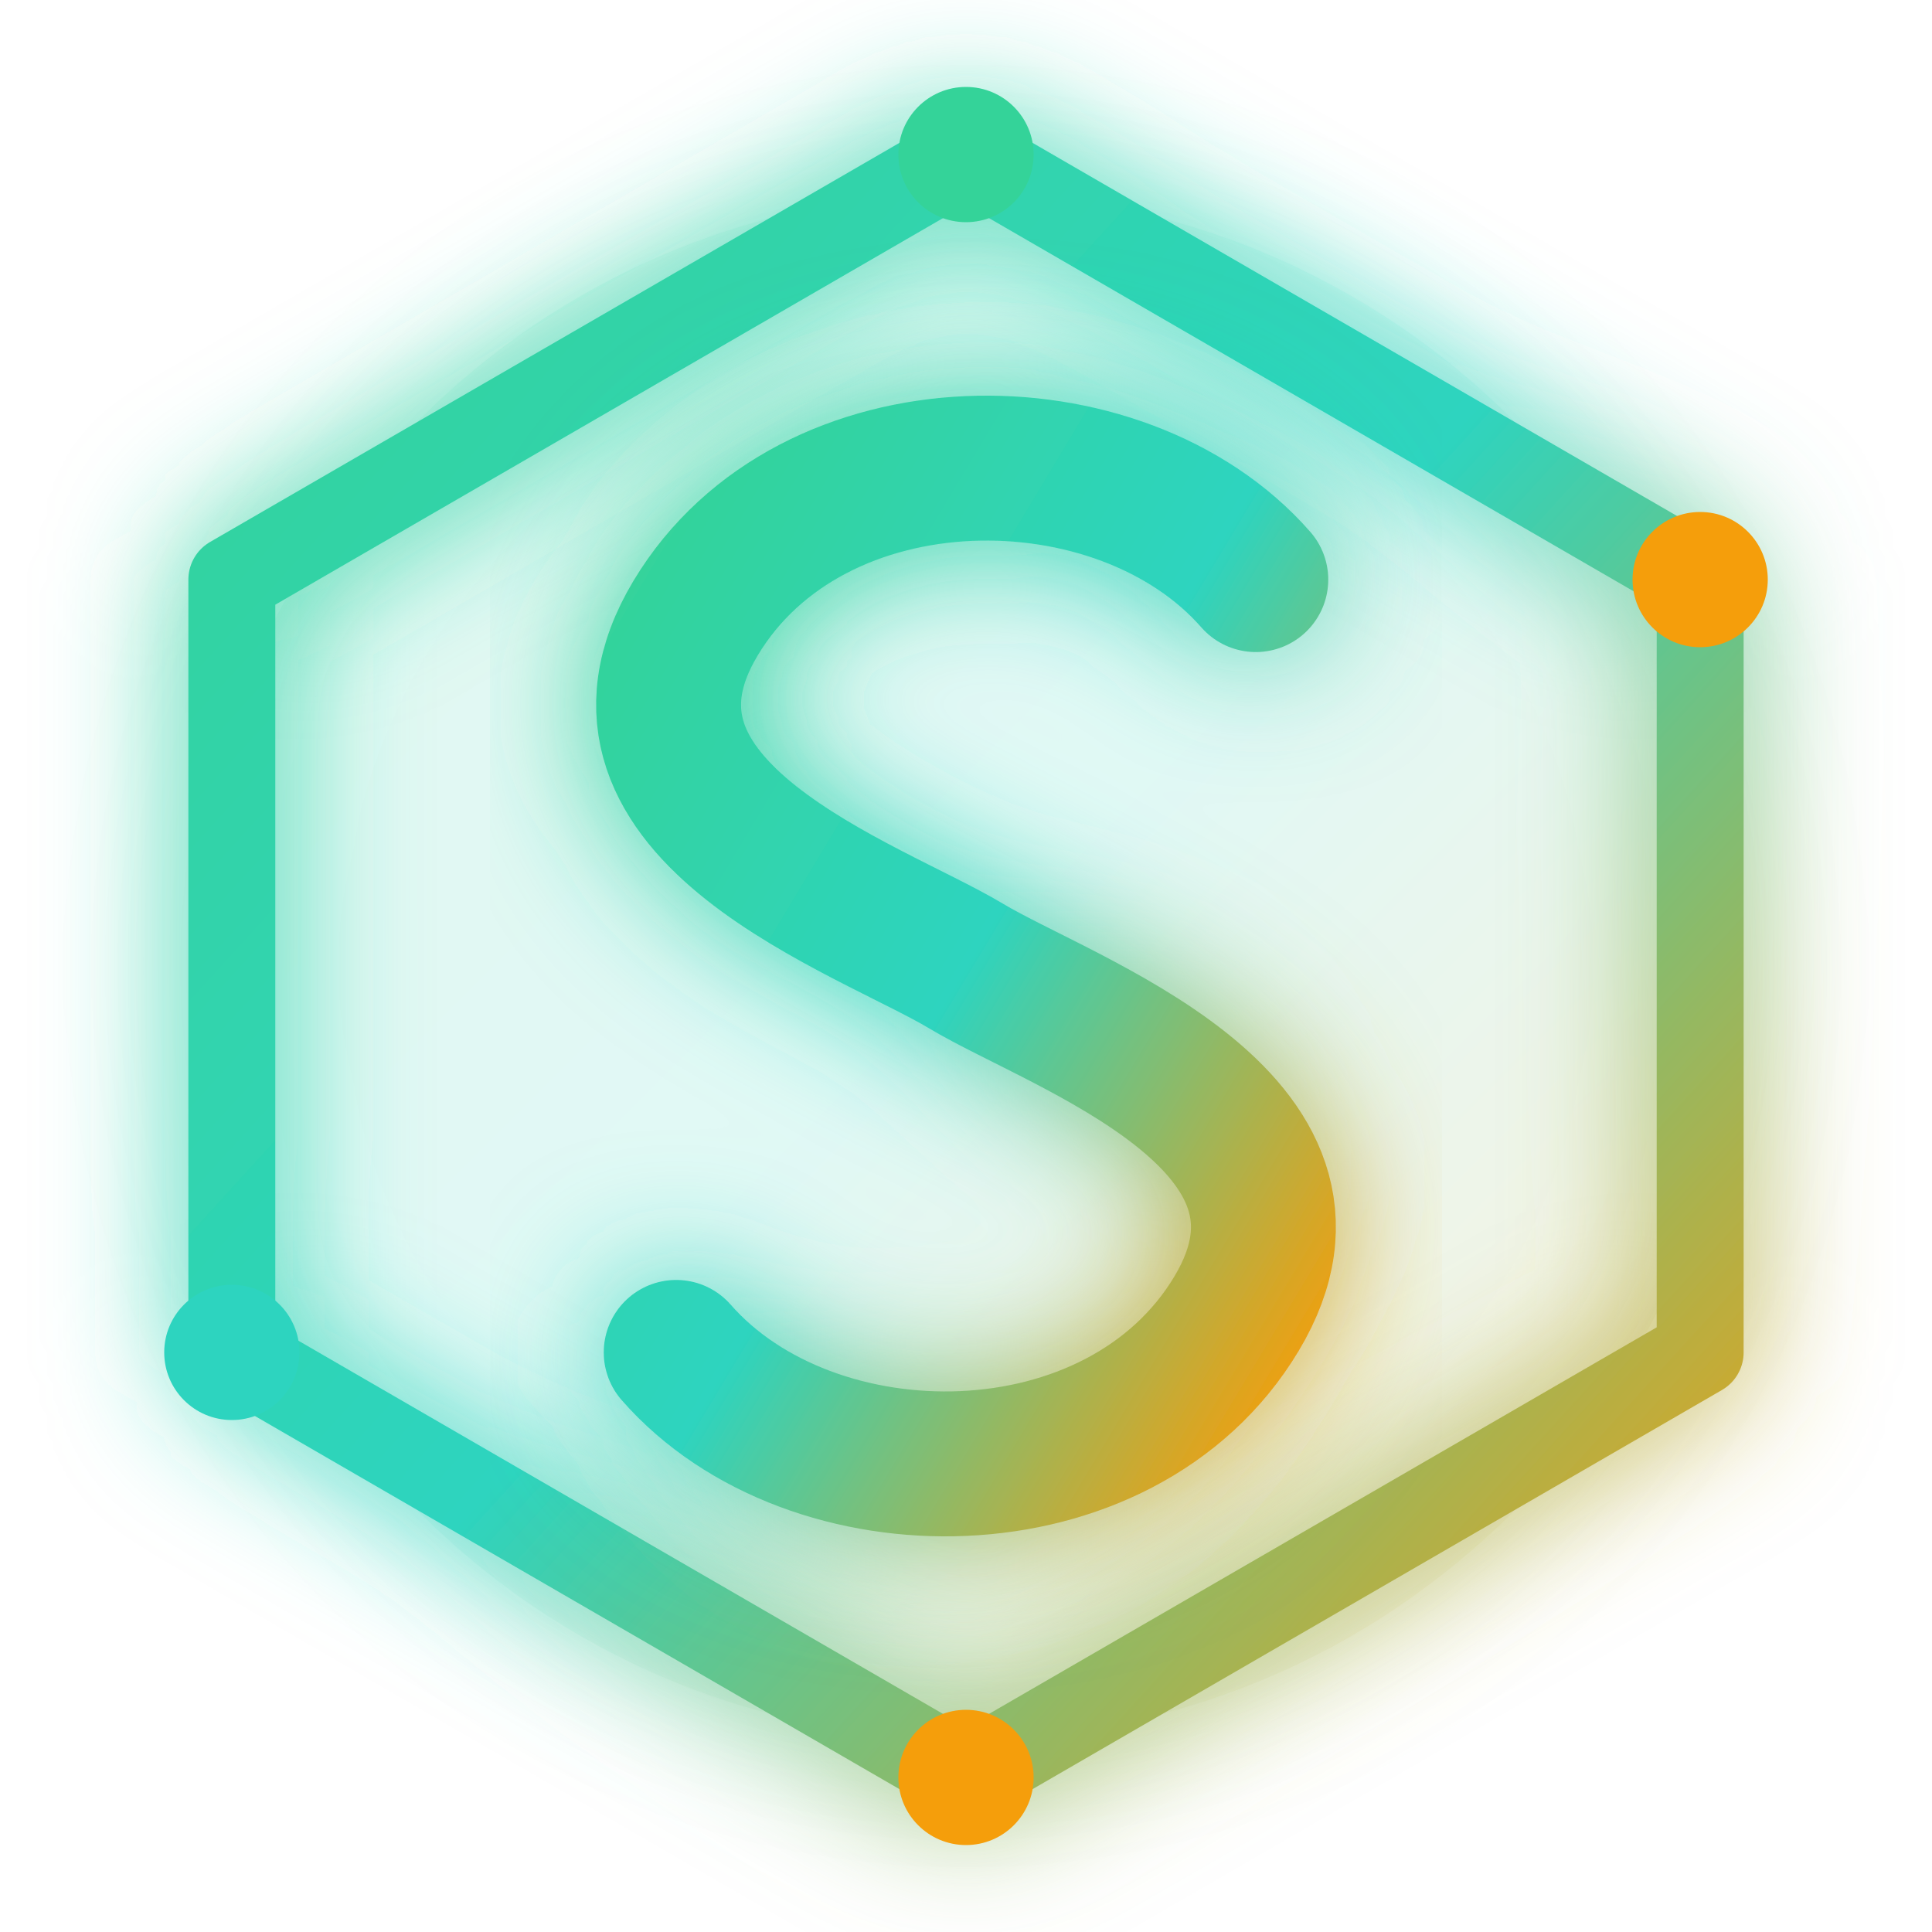
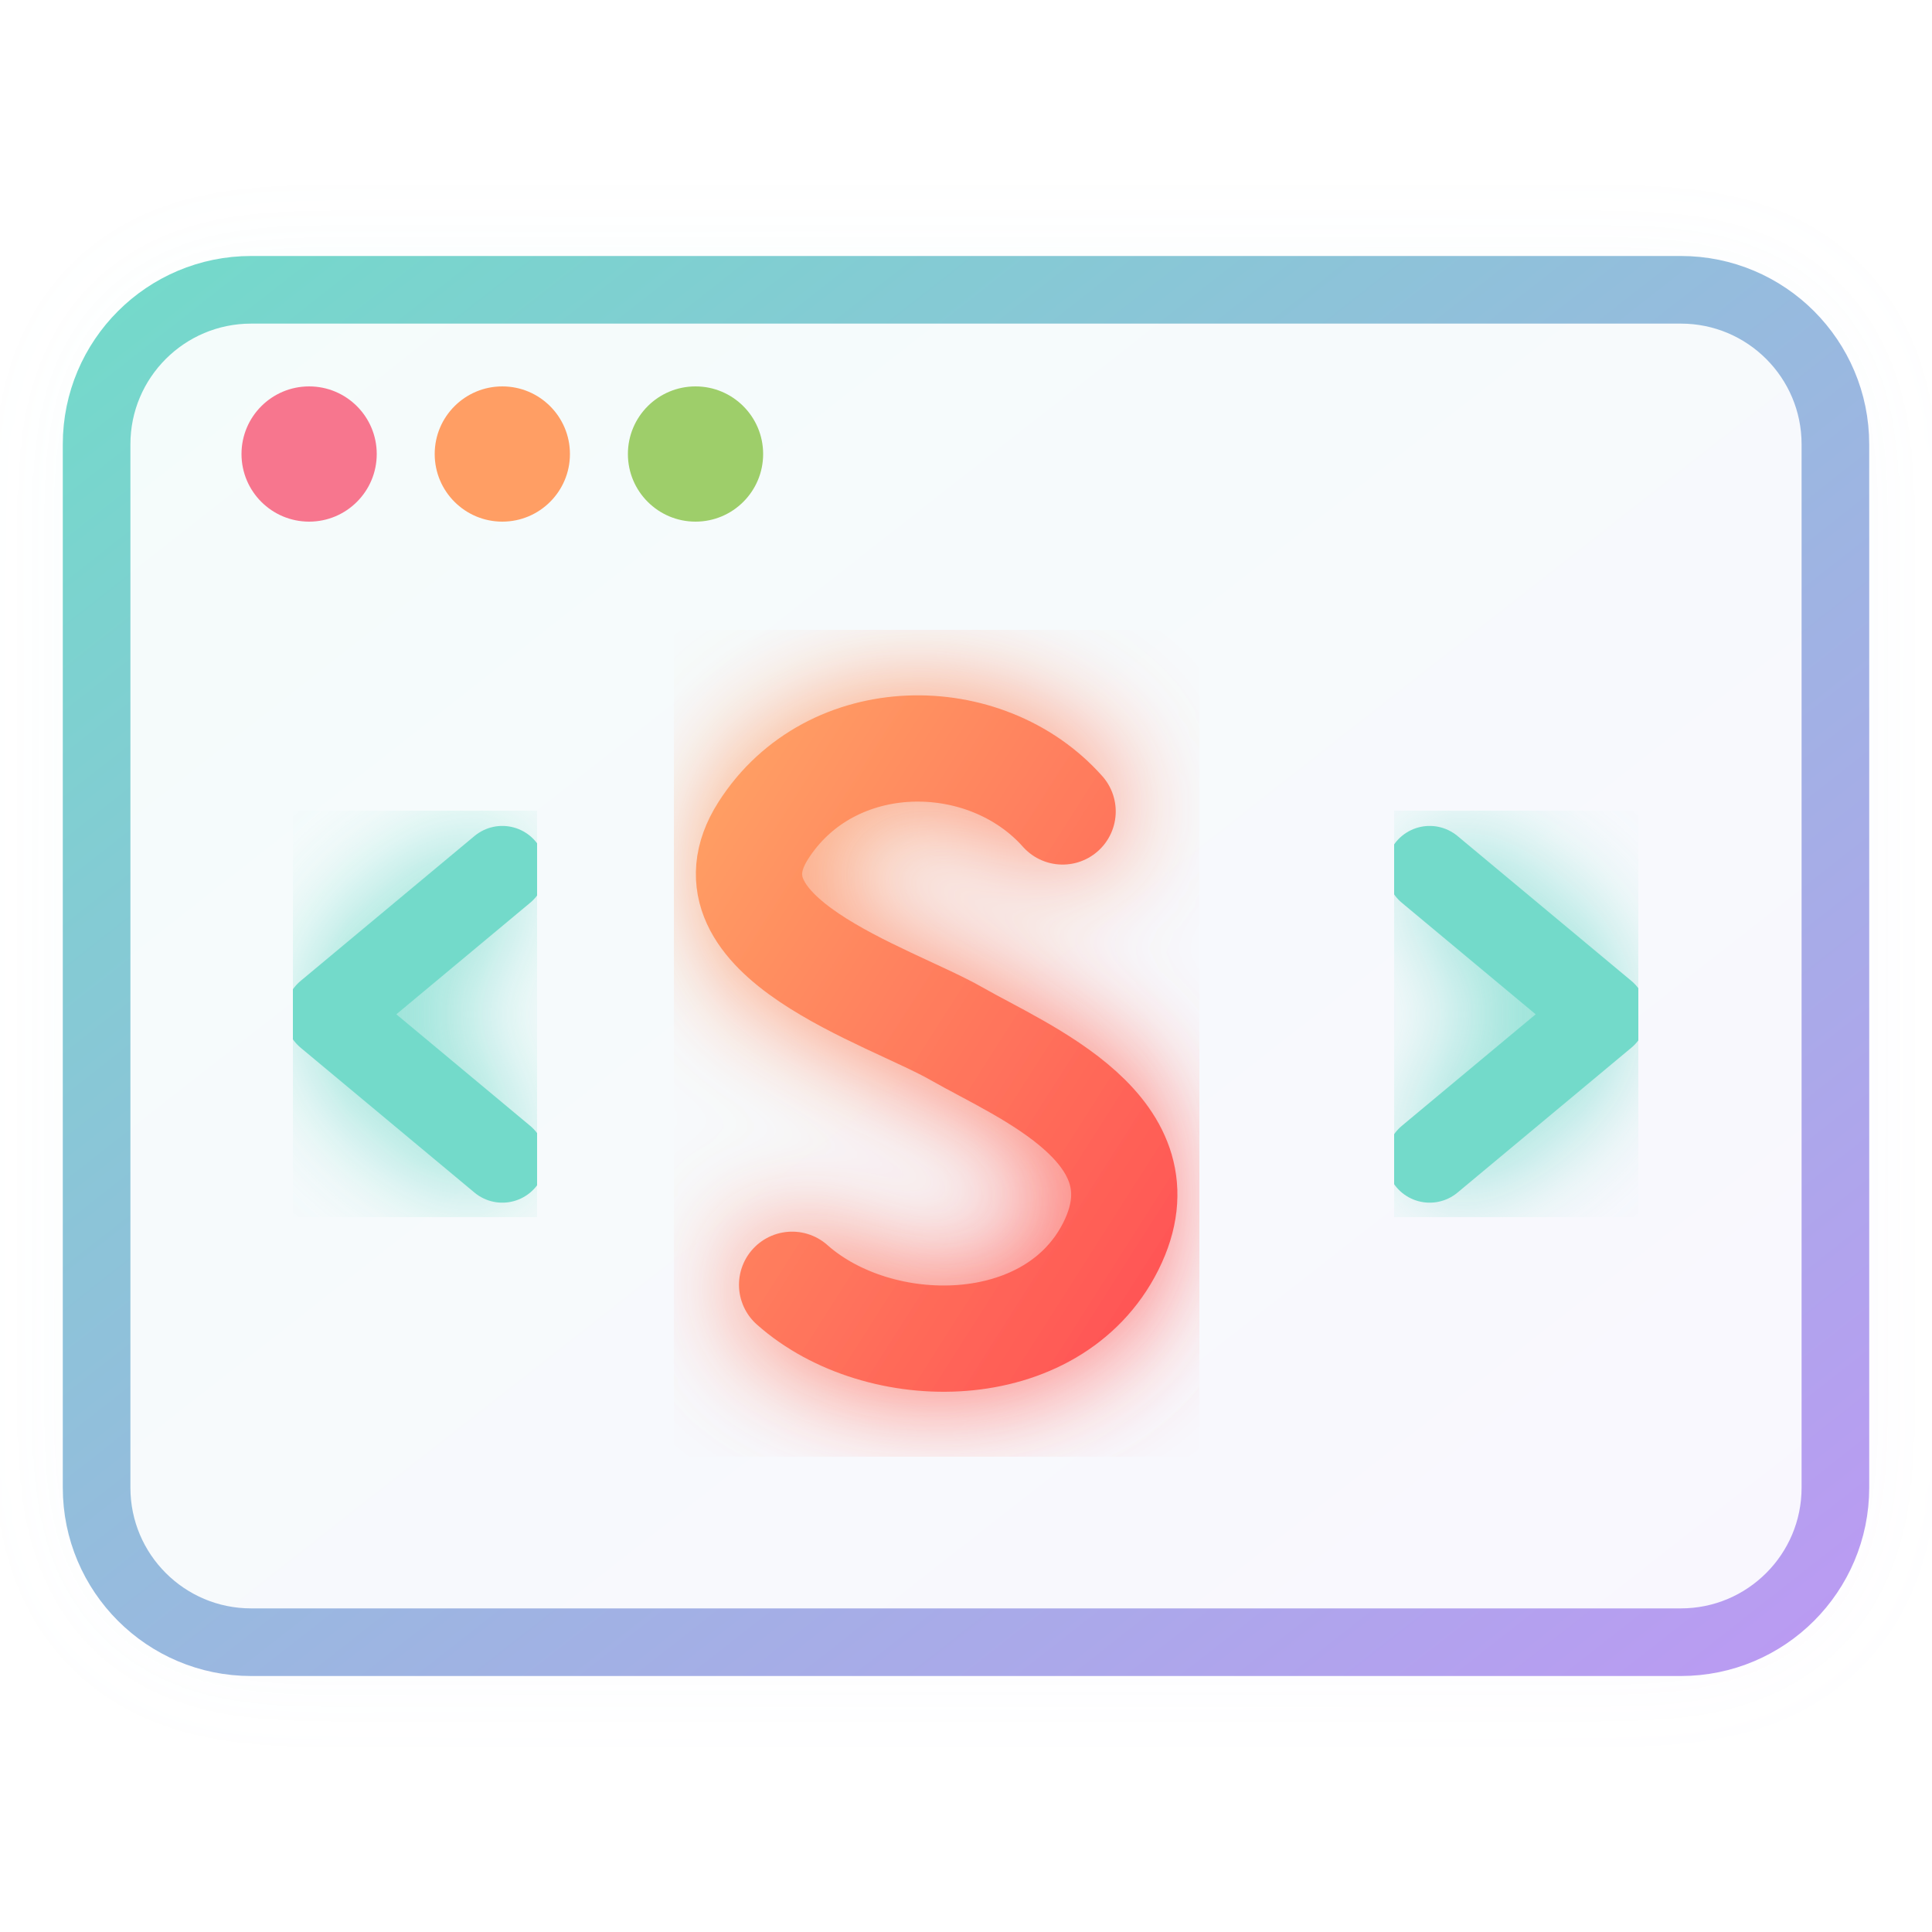
<svg xmlns="http://www.w3.org/2000/svg" viewBox="0 0 100 100" fill="none">
  <defs>
-     <linearGradient id="aurora-grad" x1="0%" y1="0%" x2="100%" y2="100%">
-       <stop offset="0%" stop-color="#34d399" />
-       <stop offset="50%" stop-color="#2dd4bf" />
-       <stop offset="100%" stop-color="#f59e0b" />
+     <linearGradient id="tokyo-cyan-violet" x1="0%" y1="0%" x2="100%" y2="100%">
+       <stop offset="0%" stop-color="#73daca" />
+       <stop offset="100%" stop-color="#bb9af3" />
    </linearGradient>
-     <linearGradient id="glow-grad" x1="0%" y1="0%" x2="100%" y2="100%">
-       <stop offset="0%" stop-color="#34d399" stop-opacity="0.8" />
-       <stop offset="50%" stop-color="#2dd4bf" stop-opacity="0.8" />
-       <stop offset="100%" stop-color="#f59e0b" stop-opacity="0.8" />
+     <linearGradient id="tokyo-orange" x1="0%" y1="0%" x2="100%" y2="100%">
+       <stop offset="0%" stop-color="#ff9e64" />
+       <stop offset="100%" stop-color="#ff5555" />
    </linearGradient>
-     <filter id="nordic-glow" x="-30%" y="-30%" width="160%" height="160%">
-       <feGaussianBlur stdDeviation="3.5" result="blur" />
+     <filter id="ide-glow" x="-20%" y="-20%" width="140%" height="140%">
+       <feGaussianBlur stdDeviation="3" result="blur" />
      <feMerge>
        <feMergeNode in="blur" />
        <feMergeNode in="SourceGraphic" />
      </feMerge>
    </filter>
  </defs>
-   <circle cx="50" cy="50" r="40" fill="url(#glow-grad)" opacity="0.15" filter="url(#nordic-glow)" />
-   <polygon points="50,8 88,30 88,70 50,92 12,70 12,30" fill="none" stroke="url(#aurora-grad)" stroke-width="4.5" stroke-linecap="round" stroke-linejoin="round" filter="url(#nordic-glow)" />
-   <circle cx="50" cy="8" r="3.5" fill="#34d399" />
-   <circle cx="88" cy="30" r="3.5" fill="#f59e0b" />
-   <circle cx="12" cy="70" r="3.5" fill="#2dd4bf" />
-   <circle cx="50" cy="92" r="3.5" fill="#f59e0b" />
-   <path d="M 65,30             C 58,22 42,22 36,32             C 30,42 45,47 50,50             C 55,53 70,58 64,68             C 58,78 42,78 35,70" fill="none" stroke="url(#aurora-grad)" stroke-width="7.5" stroke-linecap="round" stroke-linejoin="round" filter="url(#nordic-glow)" />
+   <rect x="5" y="15" width="90" height="70" rx="8" ry="8" fill="url(#tokyo-cyan-violet)" opacity="0.08" filter="url(#ide-glow)" />
+   <rect x="5" y="15" width="90" height="70" rx="8" ry="8" stroke="url(#tokyo-cyan-violet)" stroke-width="3.5" stroke-linejoin="round" />
+   <line x1="5" y1="32" x2="95" y2="32" stroke="url(#tokyo-cyan-violet)" stroke-width="2" opacity="0.5" />
+   <circle cx="16" cy="23.5" r="3.5" fill="#f7768e" />
+   <circle cx="26" cy="23.5" r="3.5" fill="#ff9e64" />
+   <circle cx="36" cy="23.5" r="3.5" fill="#9ece6a" />
+   <path d="M 26,45 L 17,52.5 L 26,60" fill="none" stroke="#73daca" stroke-width="4.5" stroke-linecap="round" stroke-linejoin="round" filter="url(#ide-glow)" />
+   <path d="M 74,45 L 83,52.5 L 74,60" fill="none" stroke="#73daca" stroke-width="4.5" stroke-linecap="round" stroke-linejoin="round" filter="url(#ide-glow)" />
+   <path d="M 55,42             C 51,37.5 43,37.5 39.5,43             C 36,48.5 46,51.5 49.5,53.5             C 53,55.5 60.5,58.5 57.5,64.5             C 54.5,70.5 45.5,70.5 41,66.5" fill="none" stroke="url(#tokyo-orange)" stroke-width="5.5" stroke-linecap="round" stroke-linejoin="round" filter="url(#ide-glow)" />
</svg>
